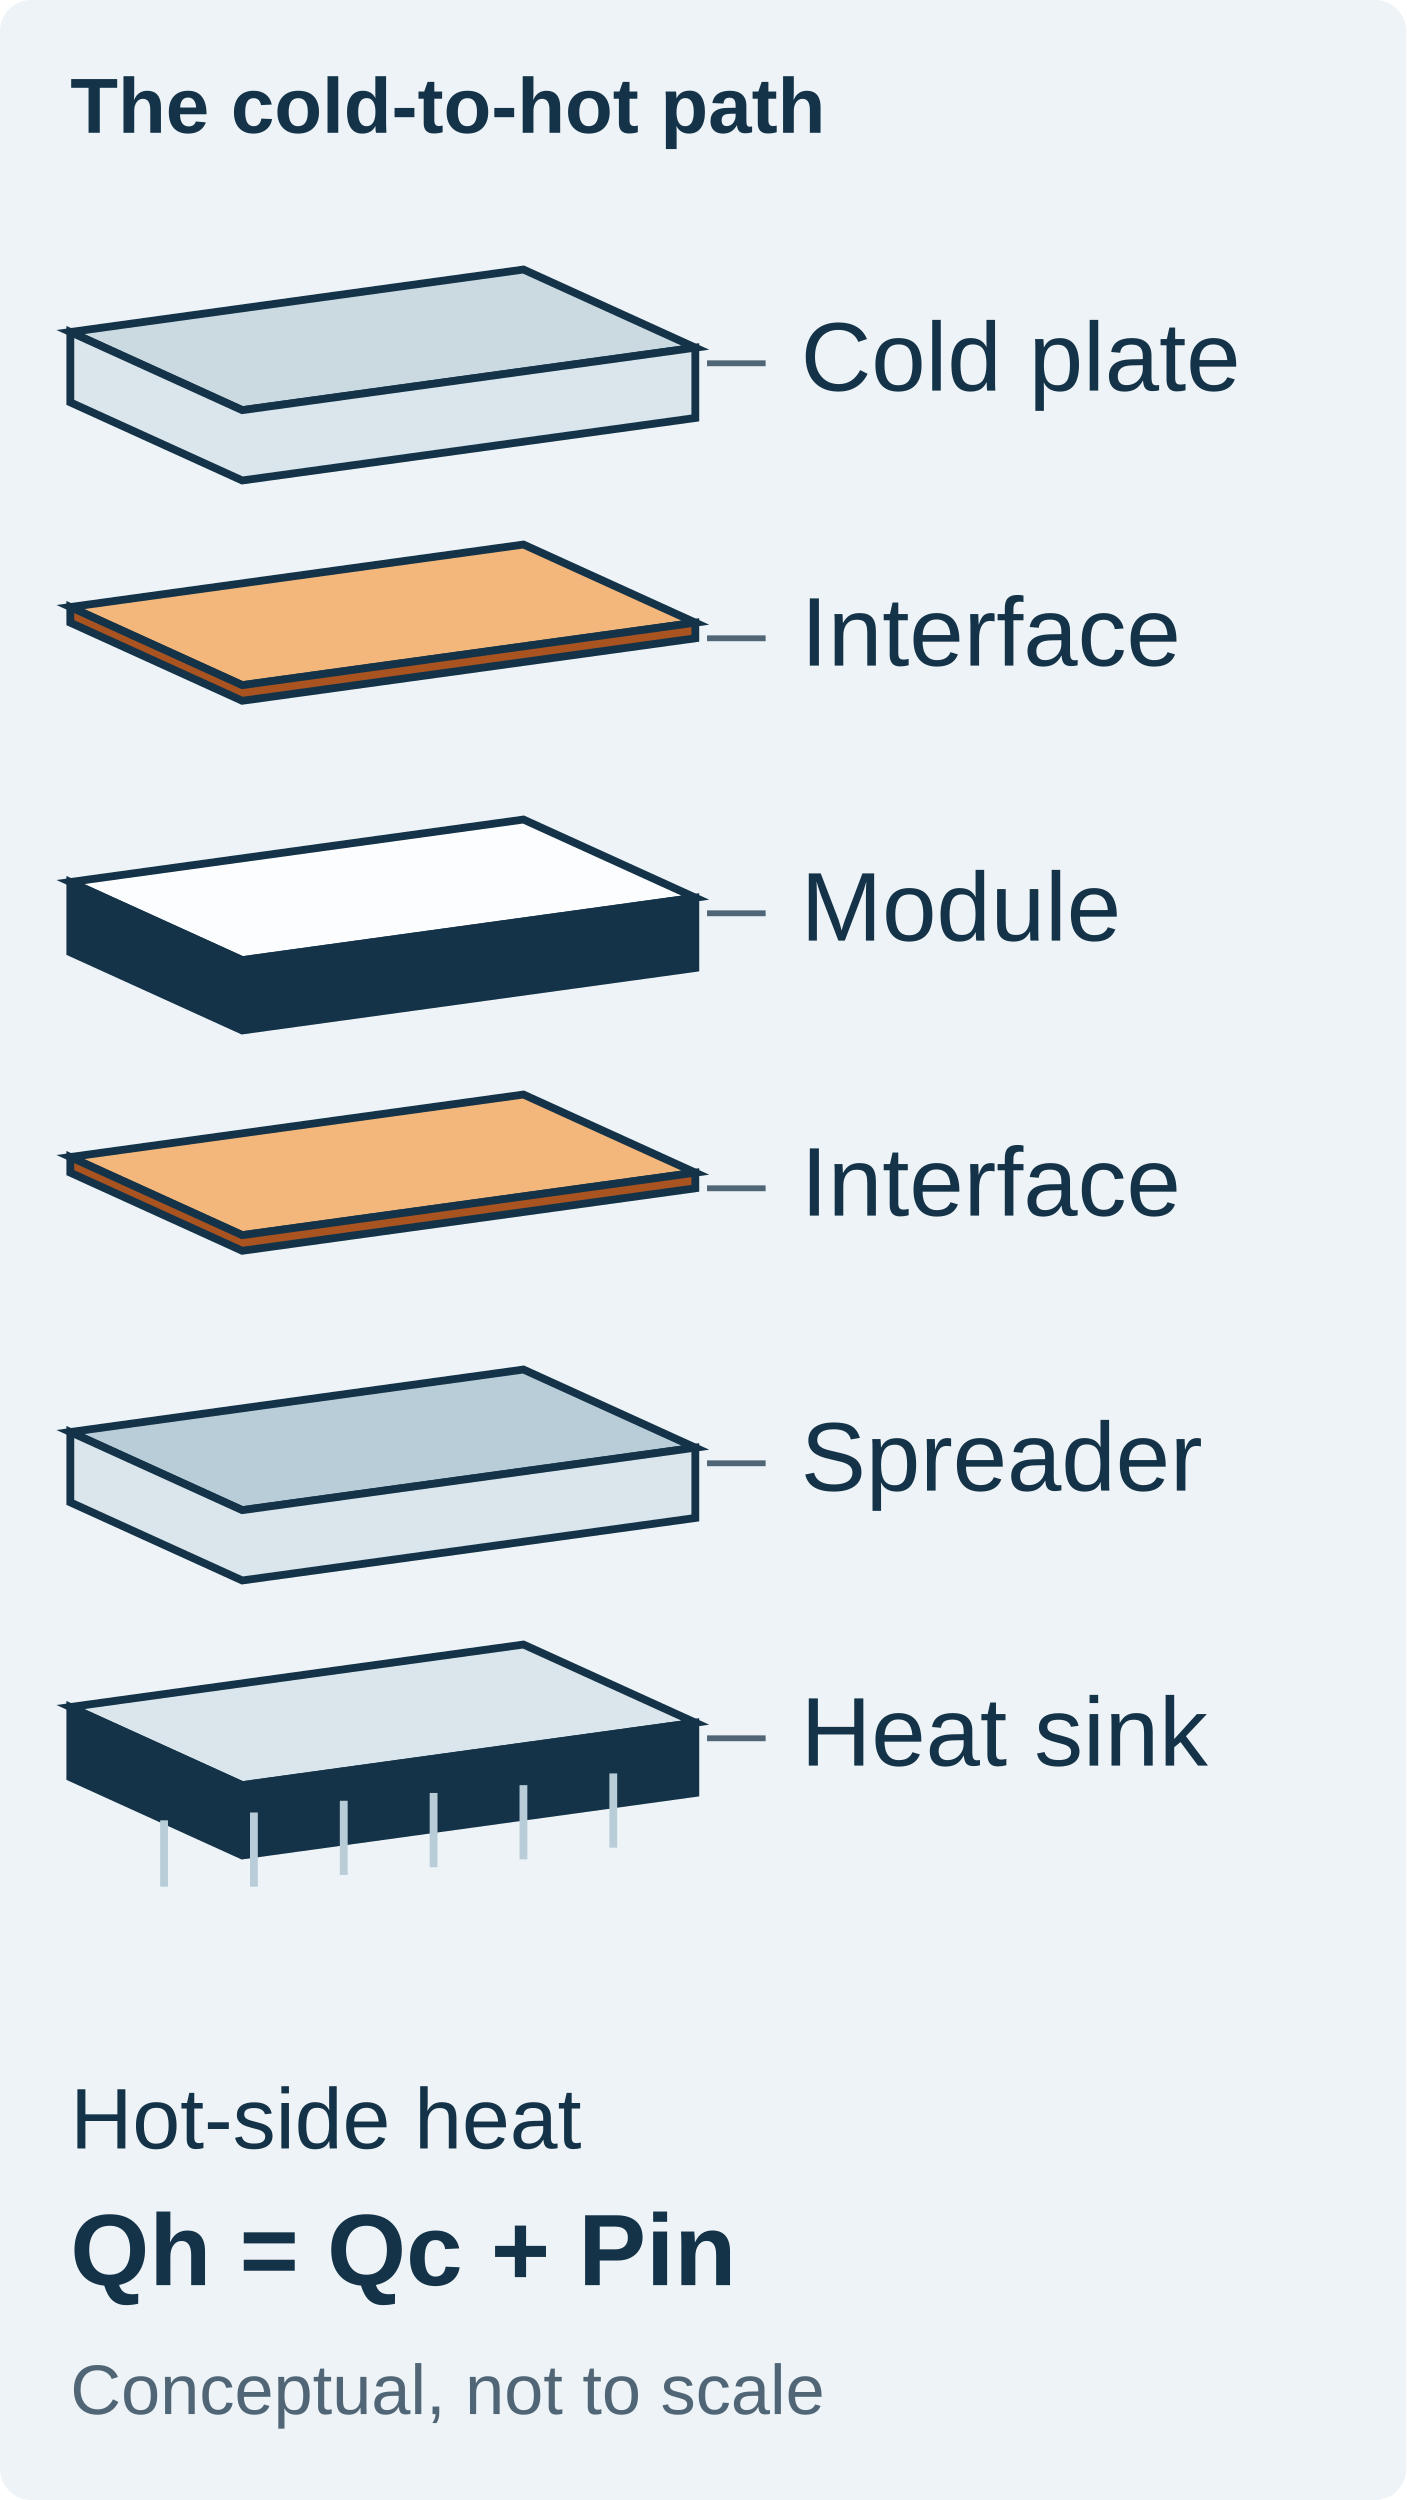
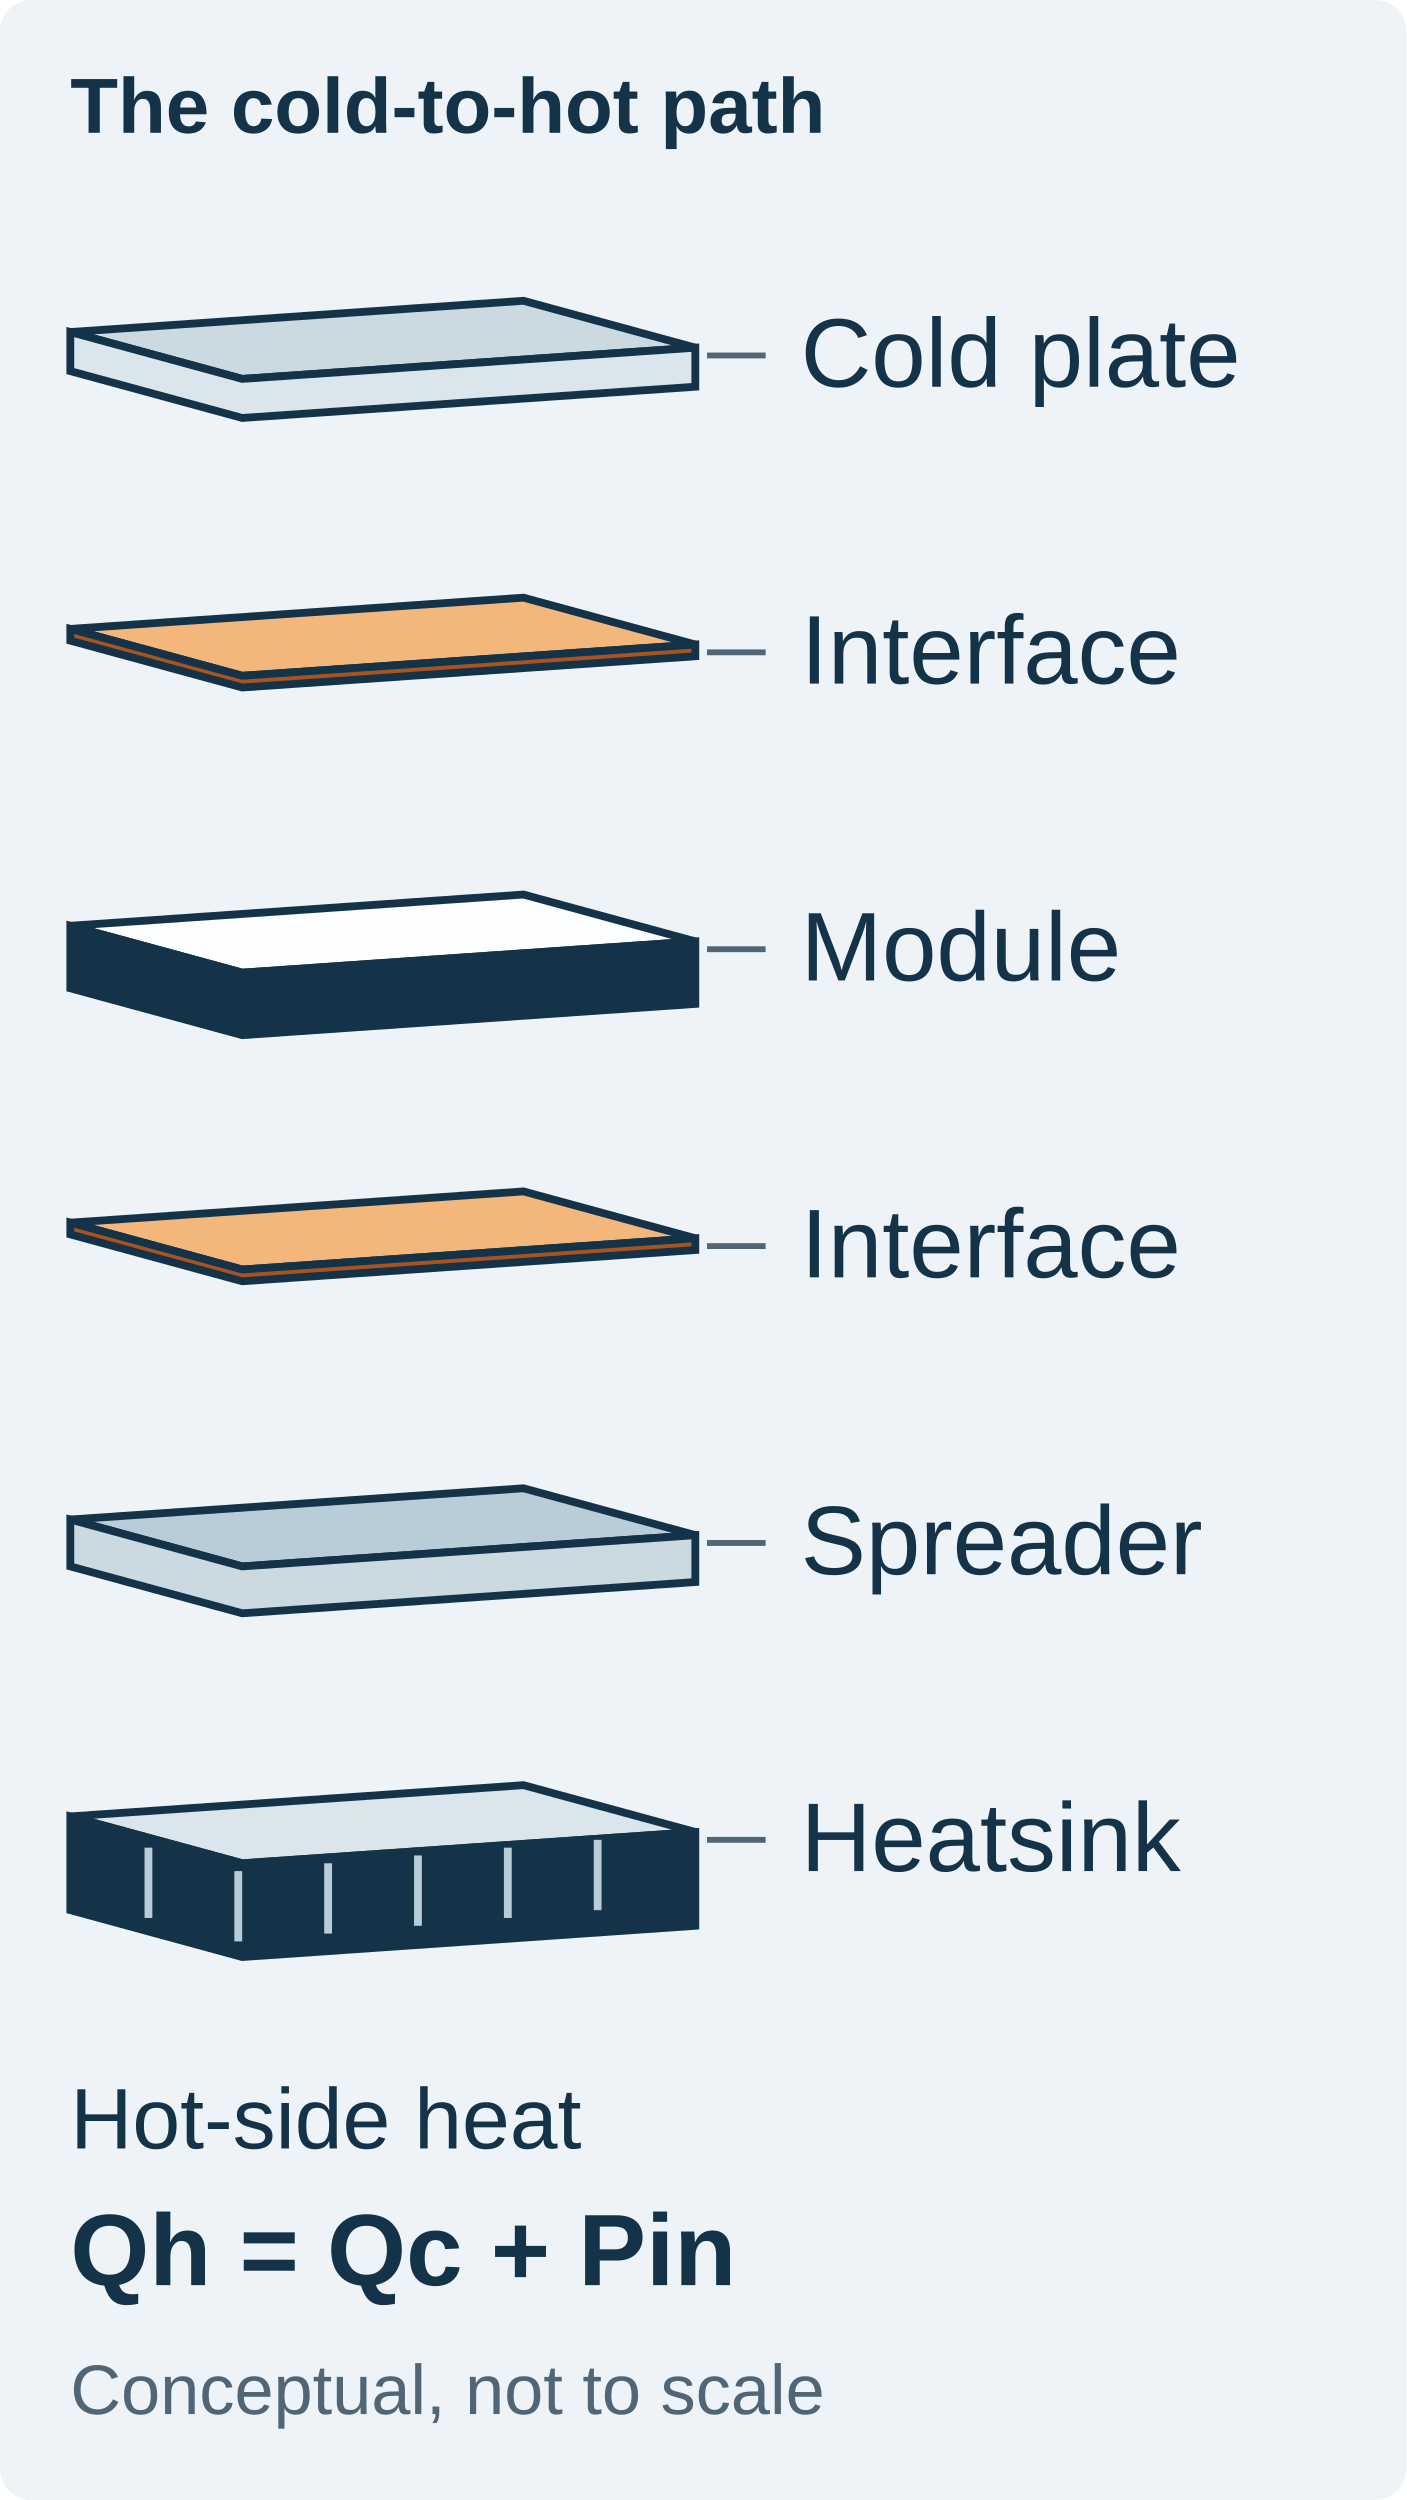
<svg xmlns="http://www.w3.org/2000/svg" width="360" height="640" viewBox="0 0 360 640" role="img" aria-labelledby="title desc">
  <rect width="360" height="640" rx="8" fill="#edf3f6" />
-   <text x="18" y="34" font-family="Segoe UI,Arial,sans-serif" font-size="20" font-weight="600" fill="#143348">The cold-to-hot path</text>
-   <g font-family="Segoe UI,Arial,sans-serif" font-size="25" fill="#143348">
-     <g data-stack-layer="" transform="translate(0 85)">
-       <path d="m18 0 116-16 44 20-116 16Z" fill="#cbd9e1" stroke="#143348" stroke-width="2" />
-       <path d="m18 0 44 20 116-16v18l-116 16-44-20Z" fill="#dae6ec" stroke="#143348" stroke-width="2" />
-       <path d="M181 8h15" stroke="#506676" stroke-width="1.5" />
-       <text x="205" y="15">Cold plate</text>
+   <g font-family="Segoe UI,Arial,sans-serif" fill="#143348">
+     <text x="18" y="34" font-size="20" font-weight="600">The cold-to-hot path</text>
+     <g font-size="25">
+       <g data-stack-layer="heatsink" data-stack-level="5" transform="translate(0 465)">
+         <path d="m18 0 116-8 44 12-116 8Z" fill="#dae6ec" stroke="#143348" stroke-width="2" />
+         <path d="m18 0 44 12 116-8v24l-116 8-44-12Z" fill="#143348" stroke="#143348" stroke-width="2" />
+         <path d="M38 8v18M61 14v18M84 12v18M107 10v18M130 8v18M153 6v18" fill="none" stroke="#b8cdd8" stroke-width="2" />
+       </g>
+       <g data-stack-layer="spreader" data-stack-level="4" transform="translate(0 389)">
+         <path d="m18 0 116-8 44 12-116 8Z" fill="#b8cdd8" stroke="#143348" stroke-width="2" />
+         <path d="m18 0 44 12 116-8v12l-116 8-44-12Z" fill="#cbd9e1" stroke="#143348" stroke-width="2" />
+       </g>
+       <g data-stack-layer="lower-interface" data-stack-level="3" transform="translate(0 313)">
+         <path d="m18 0 116-8 44 12-116 8Z" fill="#f3b77c" stroke="#143348" stroke-width="2" />
+         <path d="m18 0 44 12 116-8v3l-116 8-44-12Z" fill="#a95420" stroke="#143348" stroke-width="2" />
+       </g>
+       <g data-stack-layer="module" data-stack-level="2" transform="translate(0 237)">
+         <path d="m18 0 116-8 44 12-116 8Z" fill="#fcfdfe" stroke="#143348" stroke-width="2" />
+         <path d="m18 0 44 12 116-8v16l-116 8-44-12Z" fill="#143348" stroke="#143348" stroke-width="2" />
+       </g>
+       <g data-stack-layer="upper-interface" data-stack-level="1" transform="translate(0 161)">
+         <path d="m18 0 116-8 44 12-116 8Z" fill="#f3b77c" stroke="#143348" stroke-width="2" />
+         <path d="m18 0 44 12 116-8v3l-116 8-44-12Z" fill="#a95420" stroke="#143348" stroke-width="2" />
+       </g>
+       <g data-stack-layer="cold-plate" data-stack-level="0" transform="translate(0 85)">
+         <path d="m18 0 116-8 44 12-116 8Z" fill="#cbd9e1" stroke="#143348" stroke-width="2" />
+         <path d="m18 0 44 12 116-8v10l-116 8-44-12Z" fill="#dae6ec" stroke="#143348" stroke-width="2" />
+       </g>
+       <g data-stack-label="cold-plate" data-stack-level="0" transform="translate(0 85)">
+         <path d="M181 6h15" fill="none" stroke="#506676" stroke-width="1.5" />
+         <text x="205" y="14">Cold plate</text>
+       </g>
+       <g data-stack-label="upper-interface" data-stack-level="1" transform="translate(0 161)">
+         <path d="M181 6h15" fill="none" stroke="#506676" stroke-width="1.5" />
+         <text x="205" y="14">Interface</text>
+       </g>
+       <g data-stack-label="module" data-stack-level="2" transform="translate(0 237)">
+         <path d="M181 6h15" fill="none" stroke="#506676" stroke-width="1.5" />
+         <text x="205" y="14">Module</text>
+       </g>
+       <g data-stack-label="lower-interface" data-stack-level="3" transform="translate(0 313)">
+         <path d="M181 6h15" fill="none" stroke="#506676" stroke-width="1.5" />
+         <text x="205" y="14">Interface</text>
+       </g>
+       <g data-stack-label="spreader" data-stack-level="4" transform="translate(0 389)">
+         <path d="M181 6h15" fill="none" stroke="#506676" stroke-width="1.5" />
+         <text x="205" y="14">Spreader</text>
+       </g>
+       <g data-stack-label="heatsink" data-stack-level="5" transform="translate(0 465)">
+         <path d="M181 6h15" fill="none" stroke="#506676" stroke-width="1.5" />
+         <text x="205" y="14">Heatsink</text>
+       </g>
    </g>
-     <g data-stack-layer="" transform="translate(0 155.4)">
-       <path d="m18 0 116-16 44 20-116 16Z" fill="#f3b77c" stroke="#143348" stroke-width="2" />
-       <path d="m18 0 44 20 116-16v4l-116 16-44-20Z" fill="#a95420" stroke="#143348" stroke-width="2" />
-       <path d="M181 8h15" stroke="#506676" stroke-width="1.5" />
-       <text x="205" y="15">Interface</text>
-     </g>
-     <g data-stack-layer="" transform="translate(0 225.8)">
-       <path d="m18 0 116-16 44 20-116 16Z" fill="#fcfdfe" stroke="#143348" stroke-width="2" />
-       <path d="m18 0 44 20 116-16v18l-116 16-44-20Z" fill="#143348" stroke="#143348" stroke-width="2" />
-       <path d="M181 8h15" stroke="#506676" stroke-width="1.5" />
-       <text x="205" y="15">Module</text>
-     </g>
-     <g data-stack-layer="" transform="translate(0 296.2)">
-       <path d="m18 0 116-16 44 20-116 16Z" fill="#f3b77c" stroke="#143348" stroke-width="2" />
-       <path d="m18 0 44 20 116-16v4l-116 16-44-20Z" fill="#a95420" stroke="#143348" stroke-width="2" />
-       <path d="M181 8h15" stroke="#506676" stroke-width="1.5" />
-       <text x="205" y="15">Interface</text>
-     </g>
-     <g data-stack-layer="" transform="translate(0 366.6)">
-       <path d="m18 0 116-16 44 20-116 16Z" fill="#b8cdd8" stroke="#143348" stroke-width="2" />
-       <path d="m18 0 44 20 116-16v18l-116 16-44-20Z" fill="#dae6ec" stroke="#143348" stroke-width="2" />
-       <path d="M181 8h15" stroke="#506676" stroke-width="1.5" />
-       <text x="205" y="15">Spreader</text>
-     </g>
-     <g data-stack-layer="" transform="translate(0 437)">
-       <path d="m18 0 116-16 44 20-116 16Z" fill="#dae6ec" stroke="#143348" stroke-width="2" />
-       <path d="m18 0 44 20 116-16v18l-116 16-44-20Z" fill="#143348" stroke="#143348" stroke-width="2" />
-       <path d="M42 29v17M65 27v19M88 24v19M111 22v19M134 20v19M157 17v19" stroke="#b8cdd8" stroke-width="2" />
-       <path d="M181 8h15" stroke="#506676" stroke-width="1.5" />
-       <text x="205" y="15">Heat sink</text>
-     </g>
-   </g>
-   <g font-family="Segoe UI,Arial,sans-serif" fill="#143348">
    <text x="18" y="550" font-size="22">Hot-side heat</text>
    <text x="18" y="585" font-size="26" font-weight="600">Qh = Qc + Pin</text>
    <text x="18" y="618" font-size="18" fill="#506676">Conceptual, not to scale</text>
  </g>
</svg>
